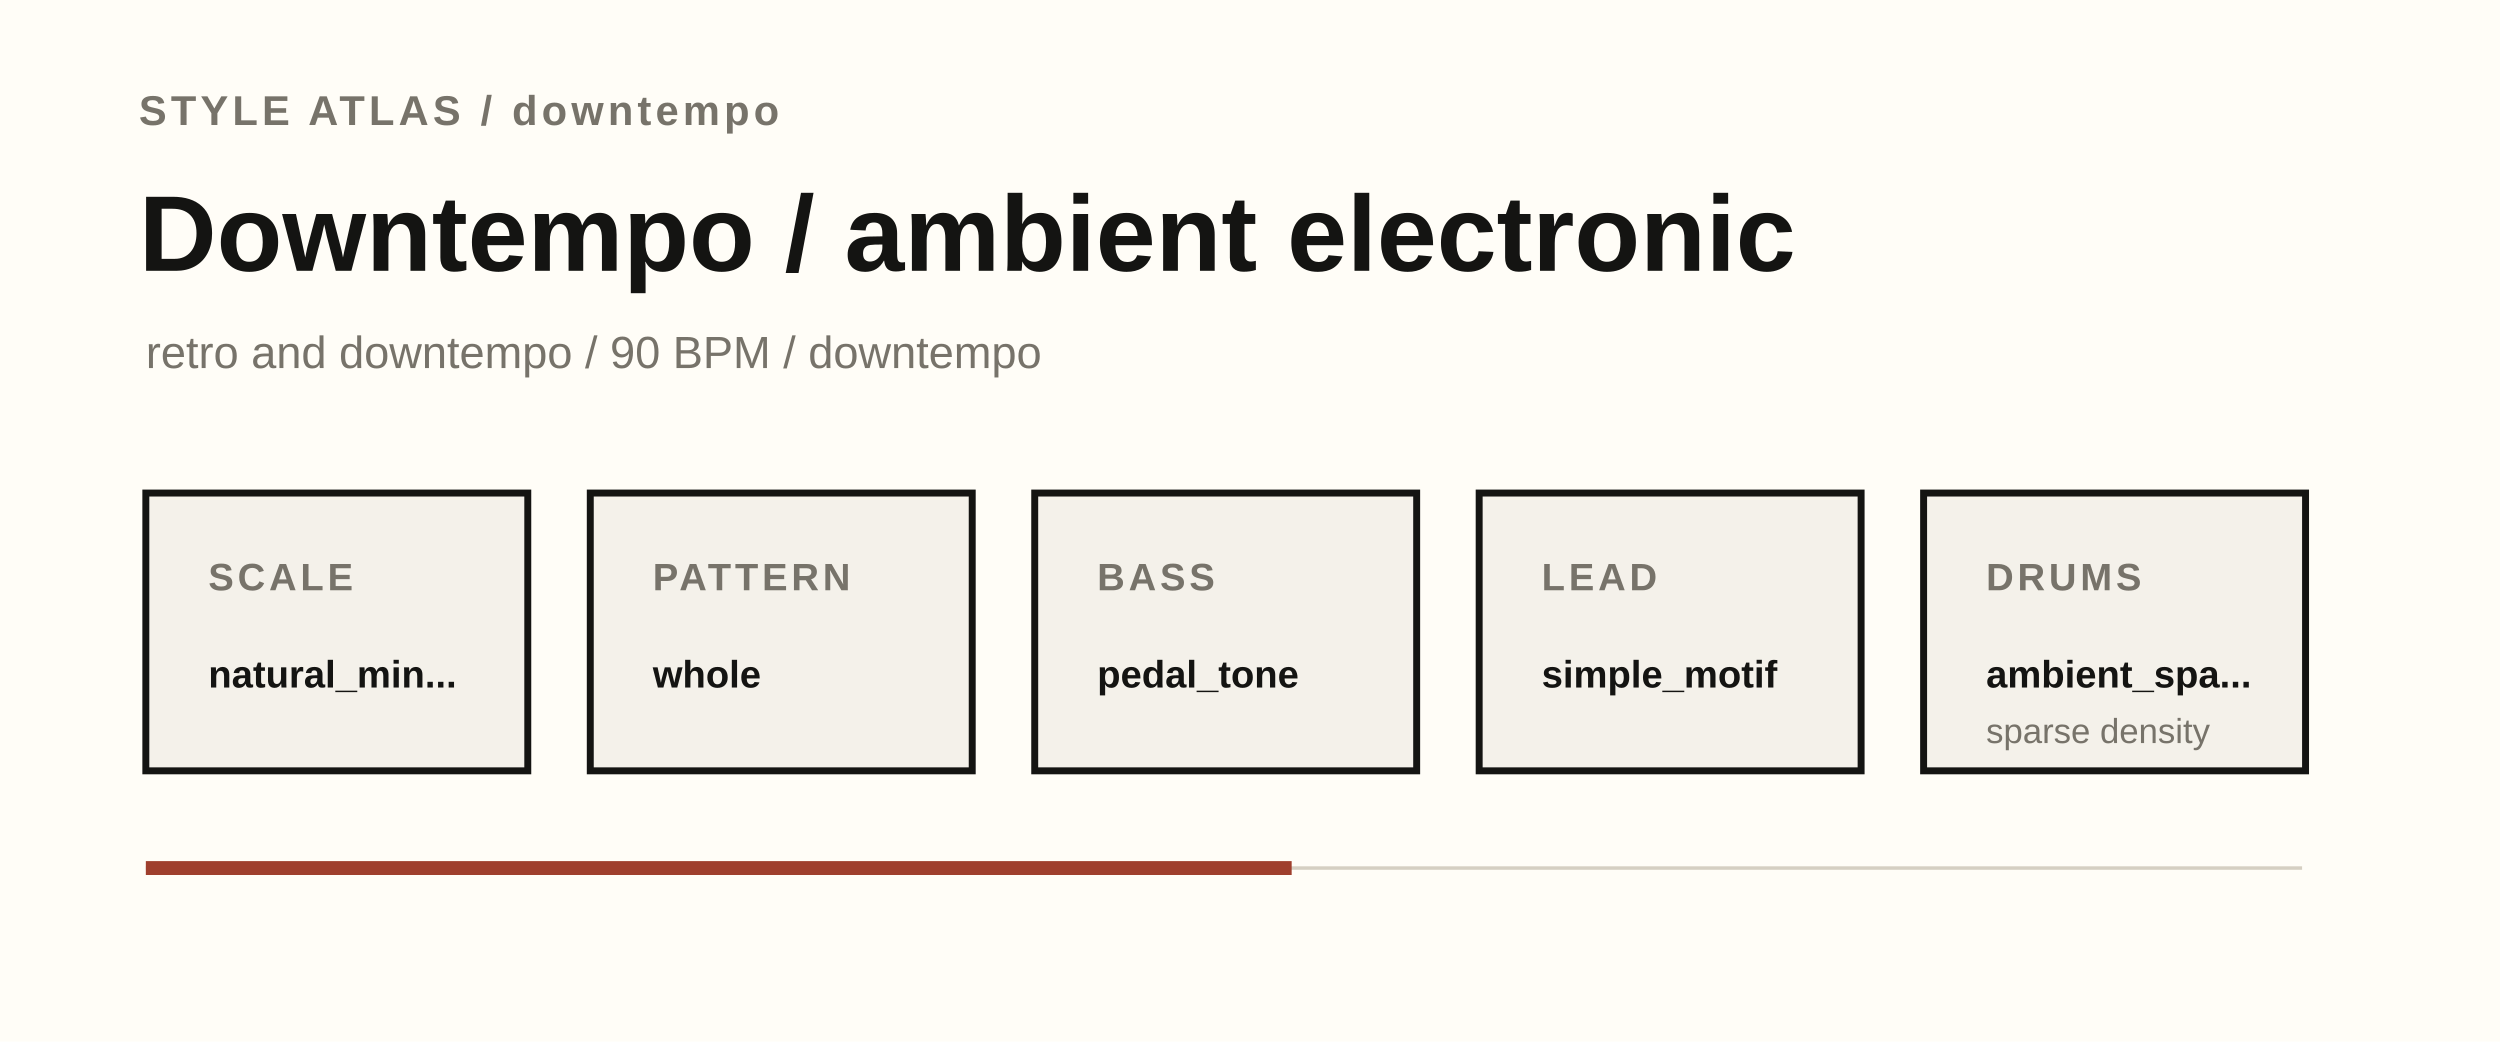
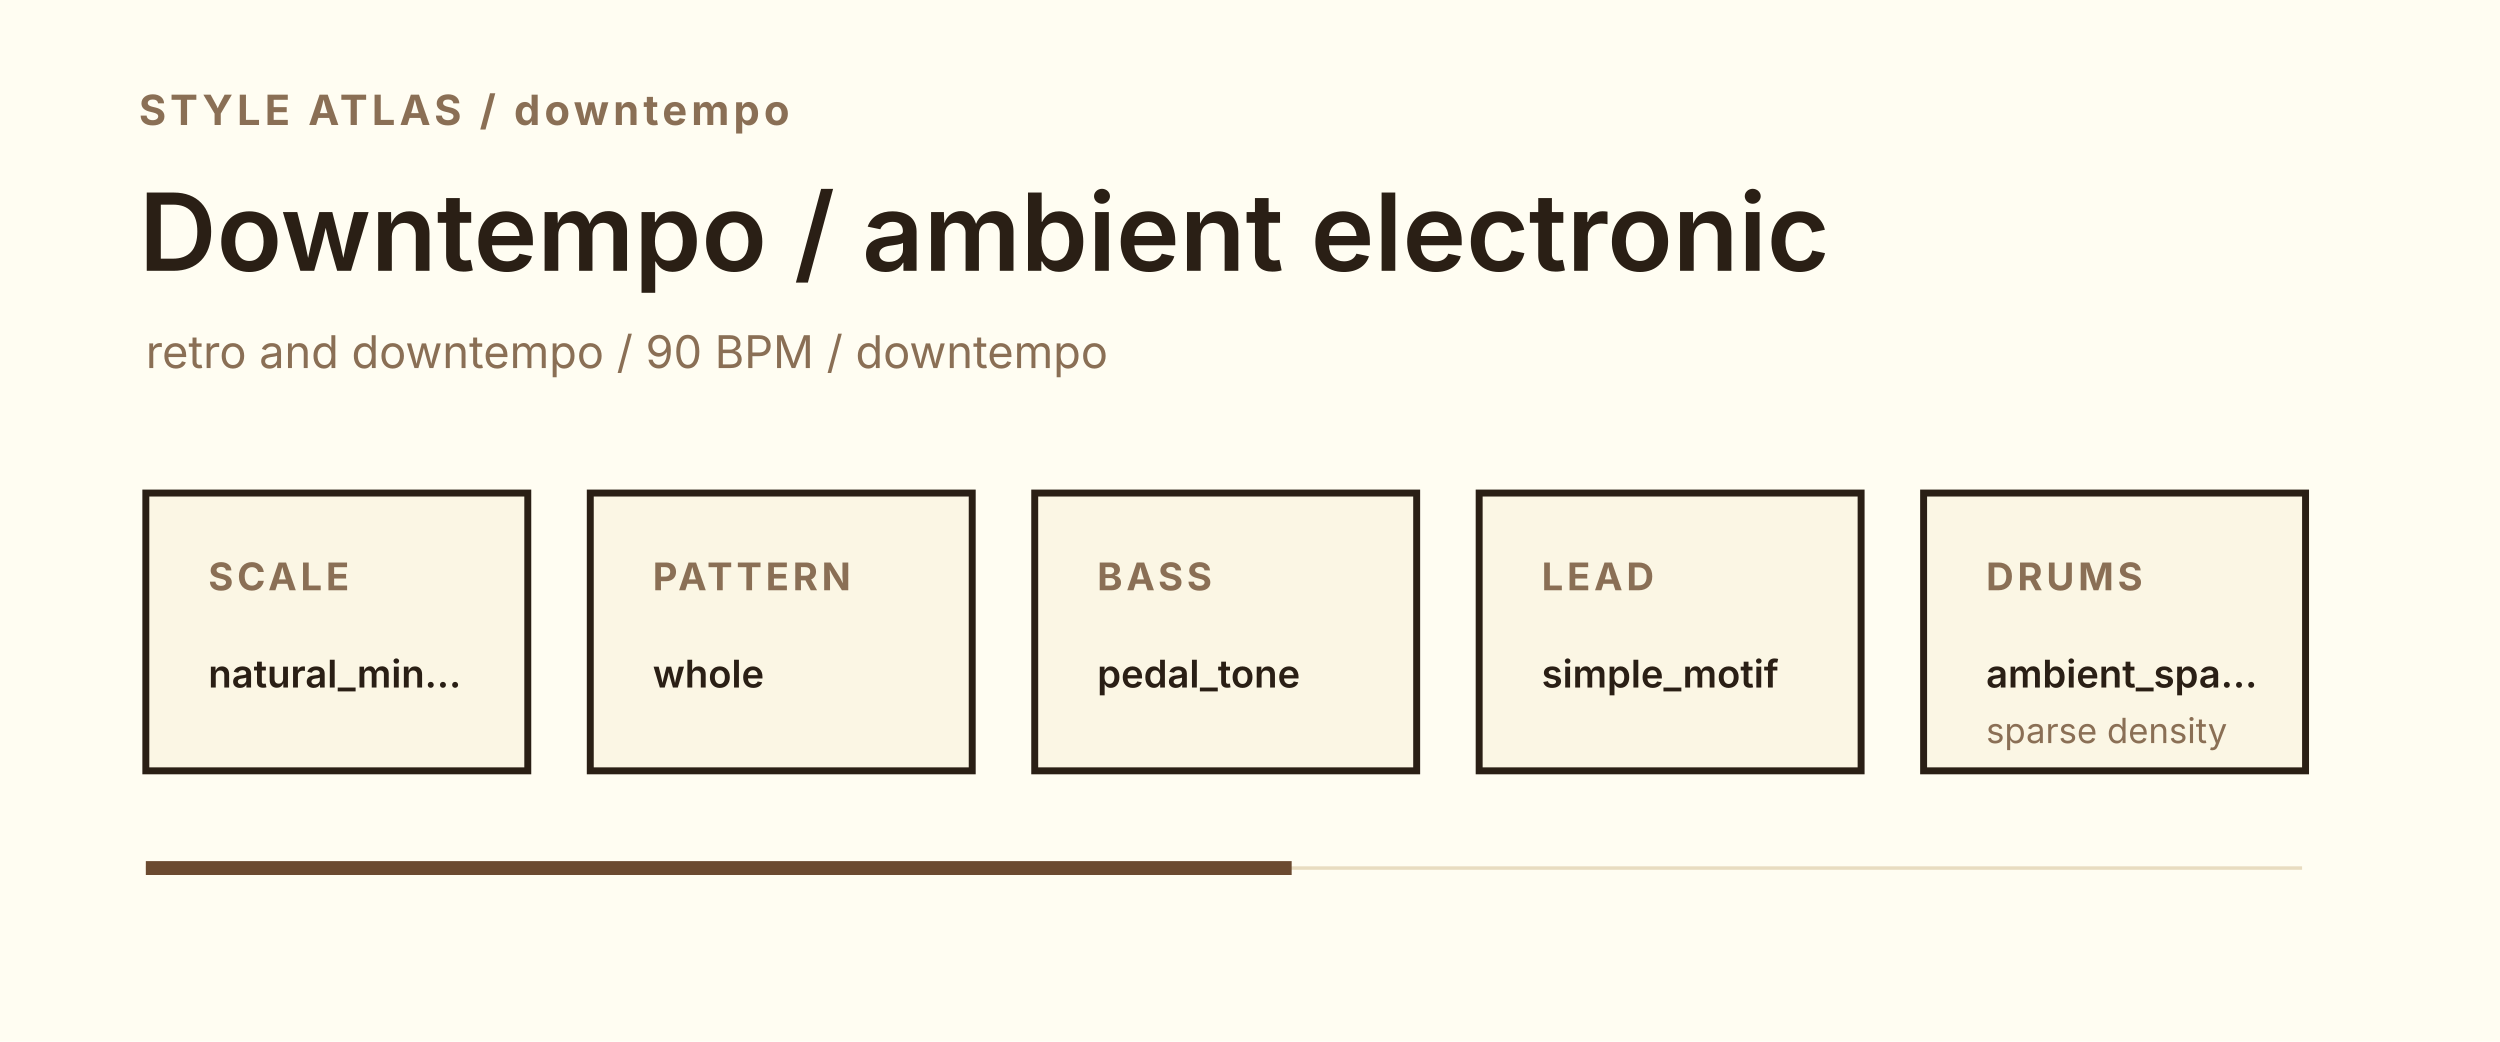
<svg xmlns="http://www.w3.org/2000/svg" viewBox="0 0 720 300" role="img" aria-labelledby="title desc">
-   <rect width="720" height="300" fill="#fffdf7" />
-   <text x="40" y="36" fill="#77736a" font-family="Avenir Next, Helvetica Neue, Arial, sans-serif" font-size="12" font-weight="700" letter-spacing="1.2">STYLE ATLAS / downtempo</text>
-   <text x="40" y="78" fill="#141412" font-family="Avenir Next, Helvetica Neue, Arial, sans-serif" font-size="31" font-weight="600">Downtempo / ambient electronic</text>
-   <text x="42" y="106" fill="#77736a" font-family="Avenir Next, Helvetica Neue, Arial, sans-serif" font-size="13">retro and downtempo / 90 BPM / downtempo</text>
-   <g fill="#f4f1ea" stroke="#141412" stroke-width="2">
+   <rect width="720" height="300" fill="#fffdf2" />
+   <text x="40" y="36" fill="#8a6f55" font-family="Inter, 'Avenir Next', 'Neue Haas Grotesk Text', 'Helvetica Neue', ui-sans-serif, system-ui, -apple-system, BlinkMacSystemFont, 'Segoe UI', sans-serif" font-size="12" font-weight="700" letter-spacing="1.2">STYLE ATLAS / downtempo</text>
+   <text x="40" y="78" fill="#2a1f15" font-family="Inter, 'Avenir Next', 'Neue Haas Grotesk Text', 'Helvetica Neue', ui-sans-serif, system-ui, -apple-system, BlinkMacSystemFont, 'Segoe UI', sans-serif" font-size="31" font-weight="600">Downtempo / ambient electronic</text>
+   <text x="42" y="106" fill="#8a6f55" font-family="Inter, 'Avenir Next', 'Neue Haas Grotesk Text', 'Helvetica Neue', ui-sans-serif, system-ui, -apple-system, BlinkMacSystemFont, 'Segoe UI', sans-serif" font-size="13">retro and downtempo / 90 BPM / downtempo</text>
+   <g fill="#fbf6e4" stroke="#2a1f15" stroke-width="2">
    <rect x="42" y="142" width="110" height="80" />
    <rect x="170" y="142" width="110" height="80" />
    <rect x="298" y="142" width="110" height="80" />
    <rect x="426" y="142" width="110" height="80" />
    <rect x="554" y="142" width="110" height="80" />
  </g>
-   <g font-family="Avenir Next, Helvetica Neue, Arial, sans-serif">
-     <g fill="#77736a" font-size="11" font-weight="700" letter-spacing="1.1">
+   <g font-family="Inter, 'Avenir Next', 'Neue Haas Grotesk Text', 'Helvetica Neue', ui-sans-serif, system-ui, -apple-system, BlinkMacSystemFont, 'Segoe UI', sans-serif">
+     <g fill="#8a6f55" font-size="11" font-weight="700" letter-spacing="1.1">
      <text x="60" y="170">SCALE</text>
      <text x="188" y="170">PATTERN</text>
      <text x="316" y="170">BASS</text>
      <text x="444" y="170">LEAD</text>
      <text x="572" y="170">DRUMS</text>
    </g>
-     <g fill="#141412" font-size="11" font-weight="600">
+     <g fill="#2a1f15" font-size="11" font-weight="600">
      <text x="60" y="198">natural_min...</text>
      <text x="188" y="198">whole</text>
      <text x="316" y="198">pedal_tone</text>
      <text x="444" y="198">simple_motif</text>
      <text x="572" y="198">ambient_spa...</text>
    </g>
-     <text x="572" y="214" fill="#77736a" font-size="10">sparse density</text>
+     <text x="572" y="214" fill="#8a6f55" font-size="10">sparse density</text>
  </g>
-   <path d="M42 250h621" stroke="#d5cfc2" stroke-width="1" />
-   <path d="M42 250h330" stroke="#9f3f2d" stroke-width="4" />
+   <path d="M42 250h621" stroke="#e8dcc0" stroke-width="1" />
+   <path d="M42 250h330" stroke="#6b4a30" stroke-width="4" />
</svg>
